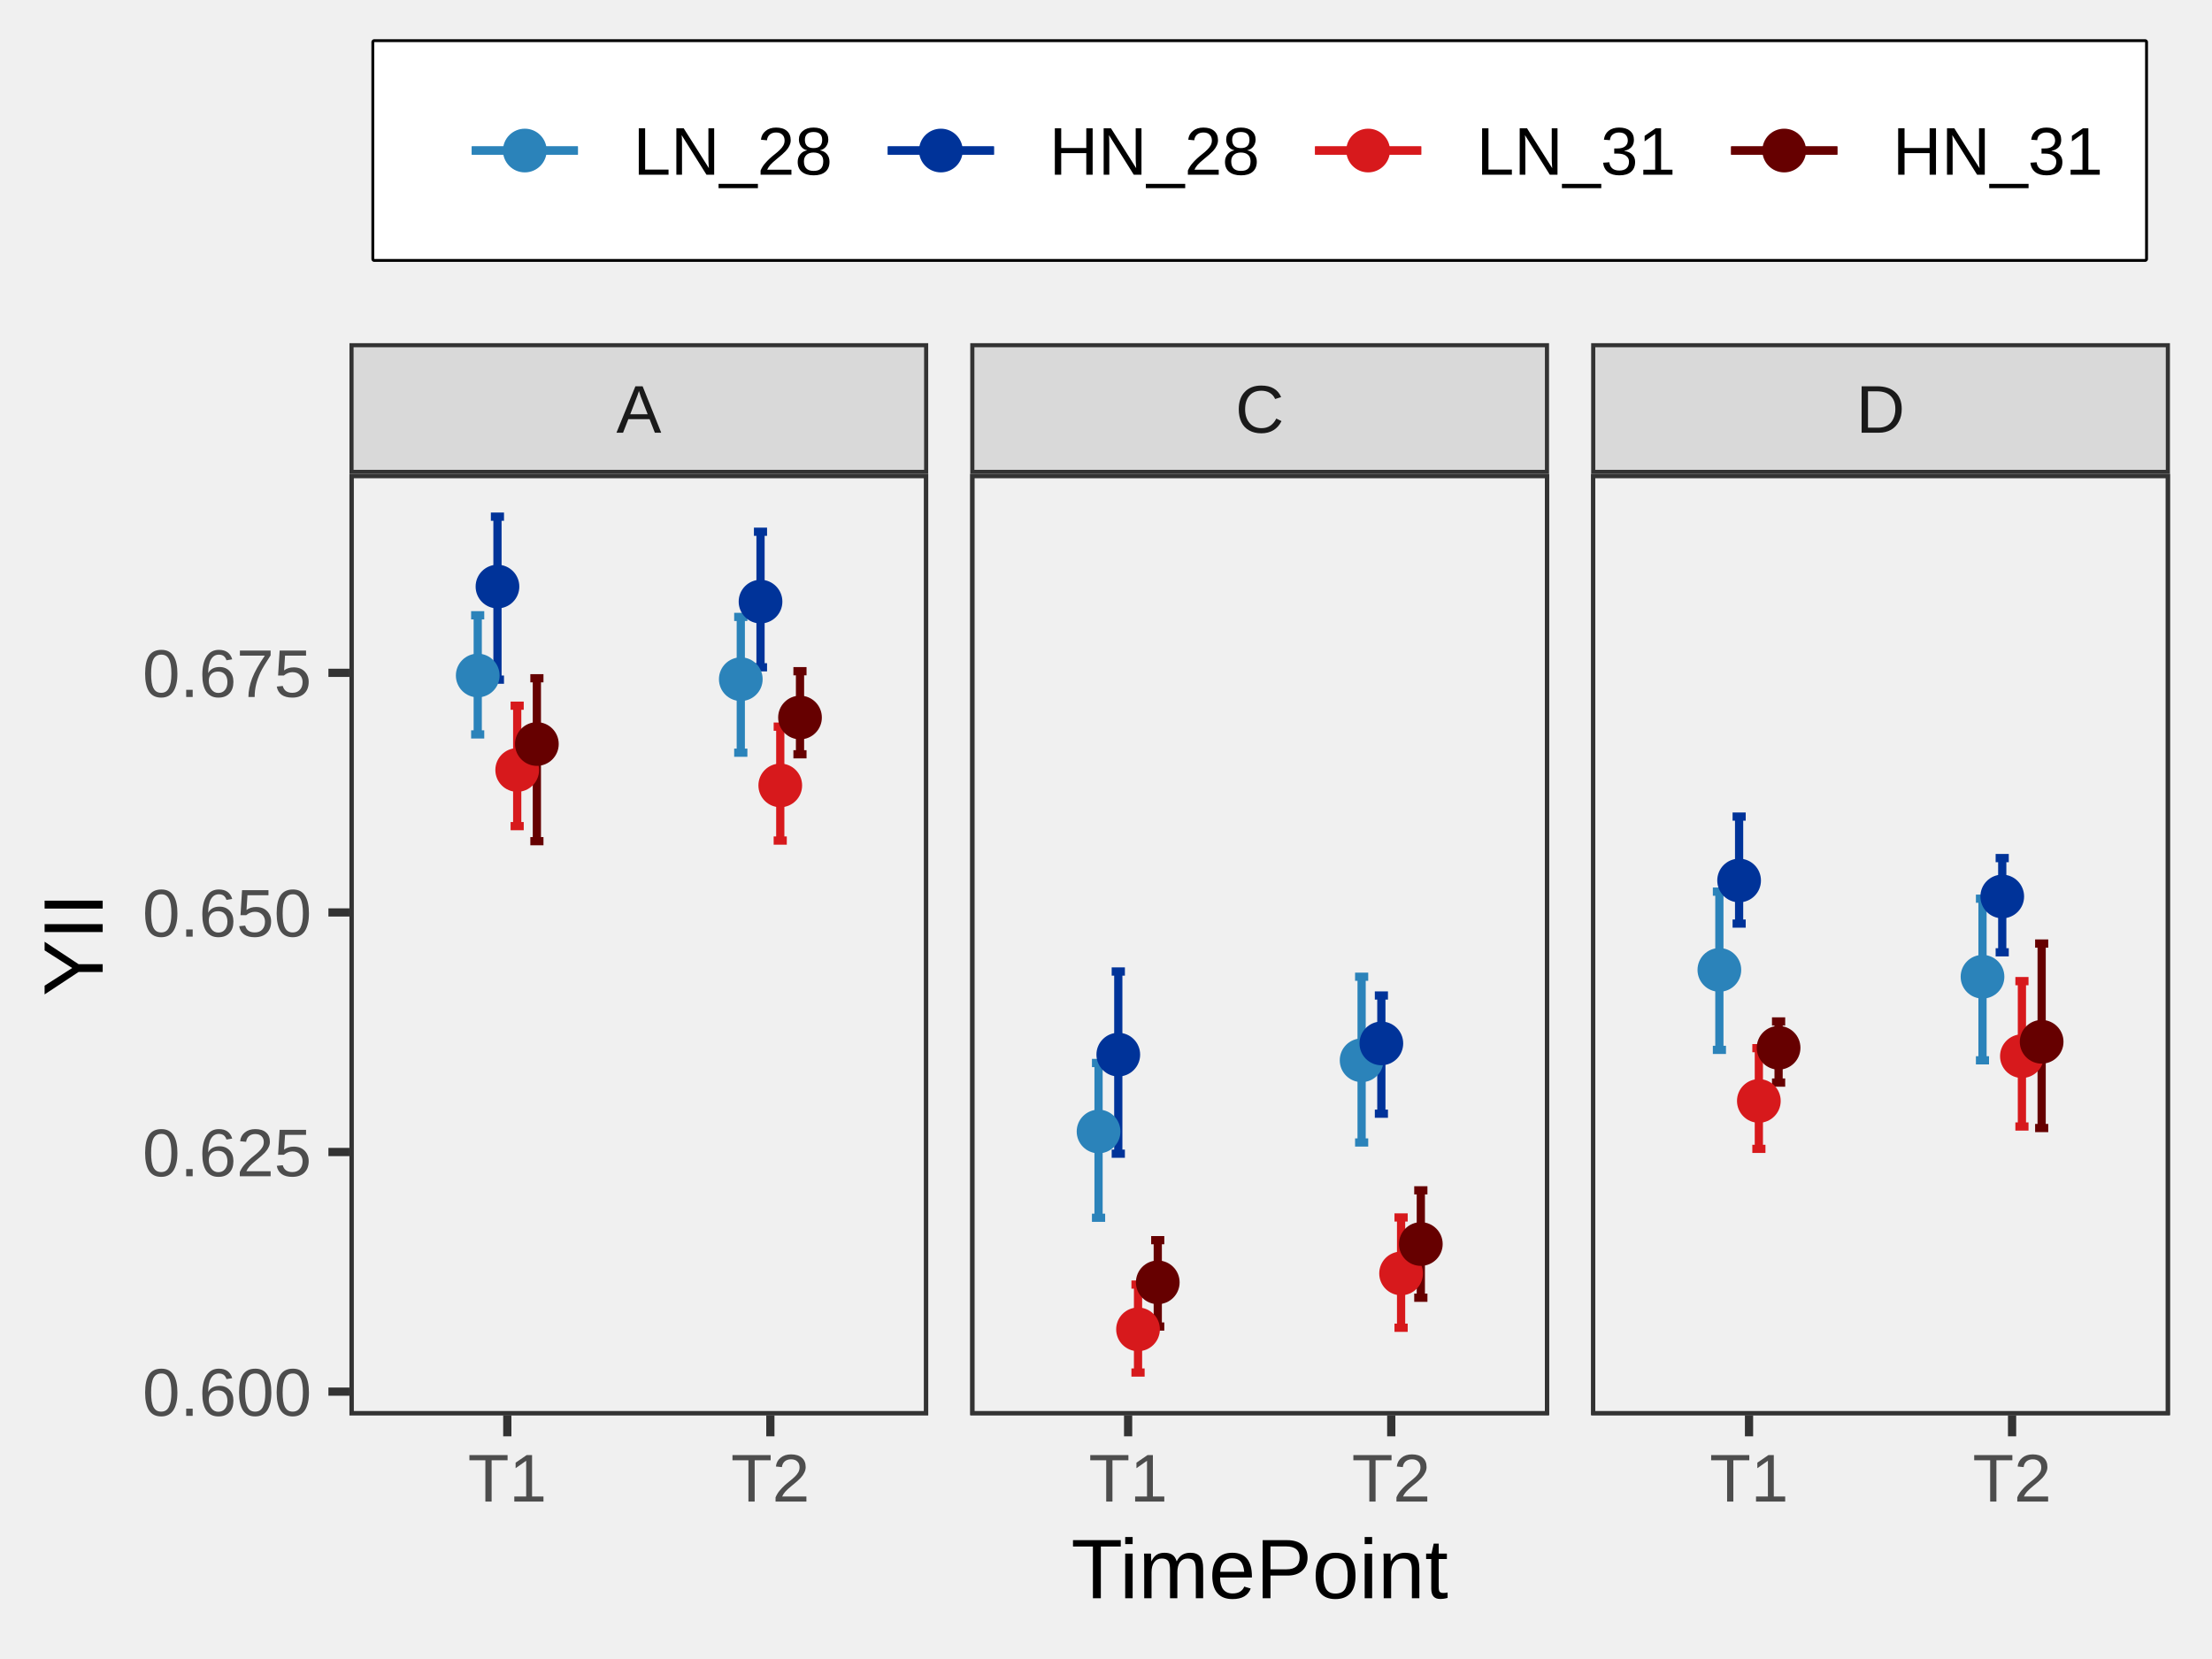
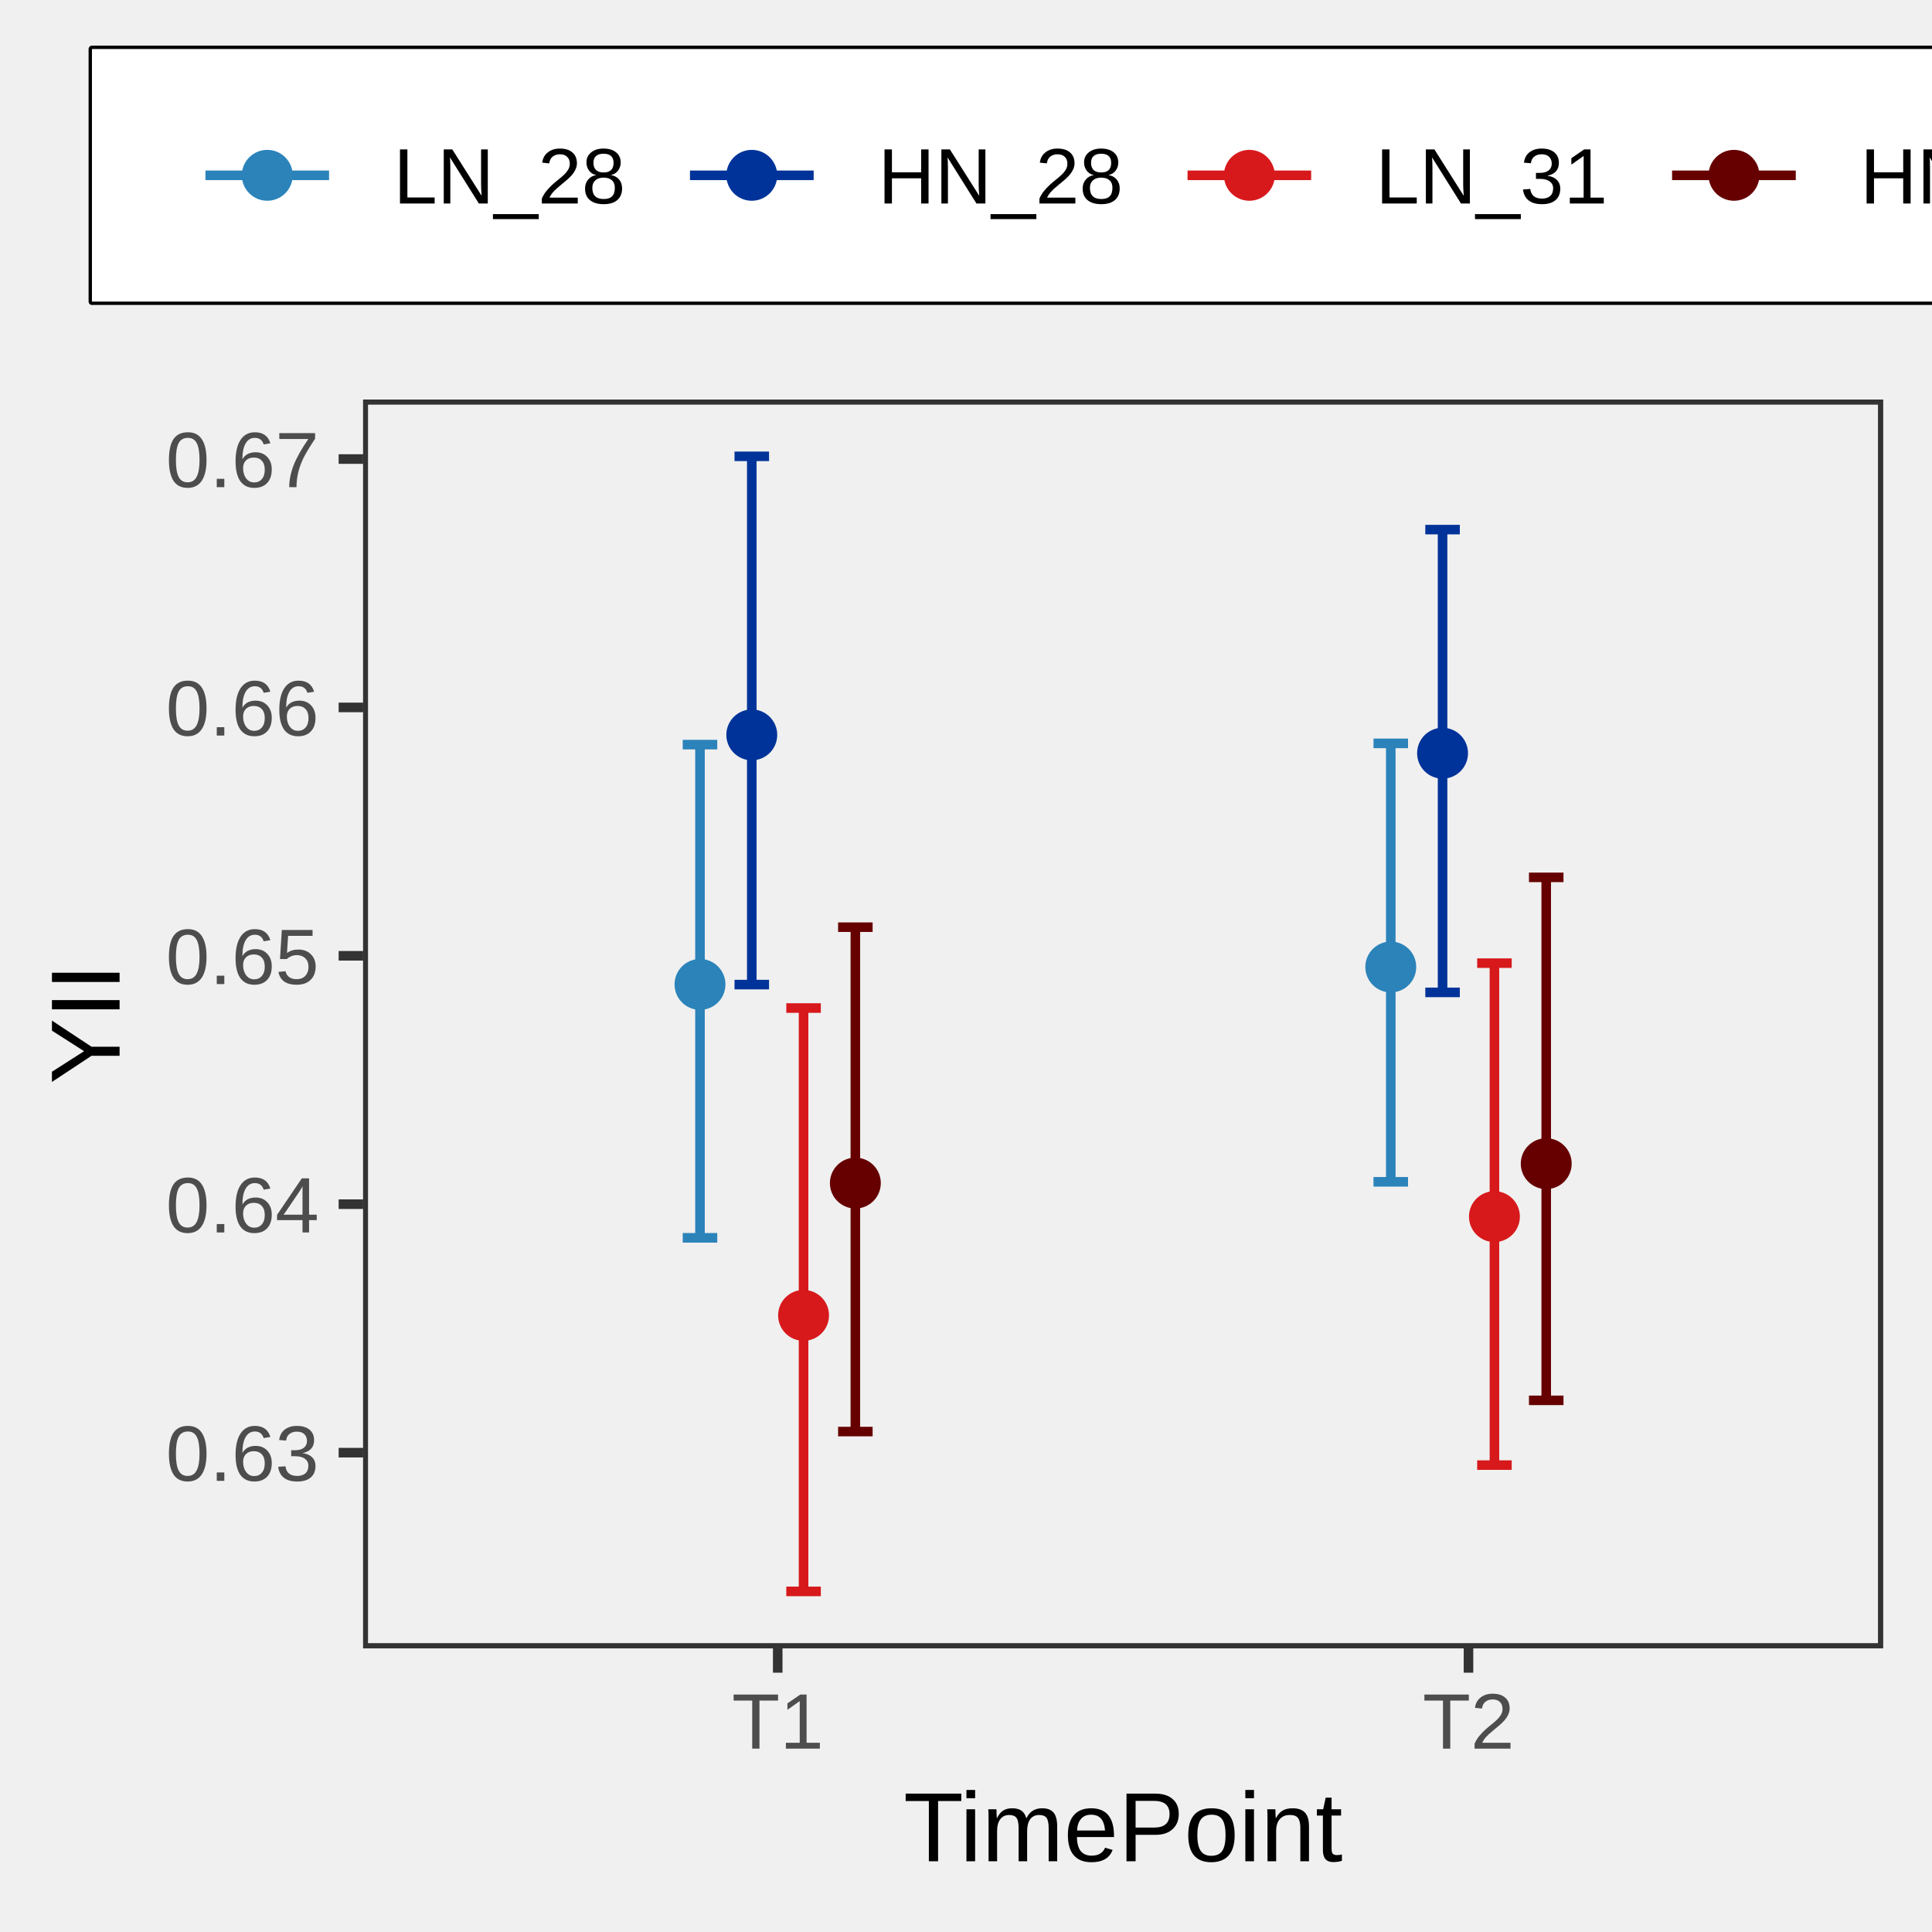
- <svg xmlns="http://www.w3.org/2000/svg" class="svglite" width="288.00pt" height="216.00pt" viewBox="0 0 288.00 216.00">
+ <svg xmlns="http://www.w3.org/2000/svg" class="svglite" width="216.00pt" height="216.00pt" viewBox="0 0 216.00 216.00">
  <defs>
    <style type="text/css">
    .svglite line, .svglite polyline, .svglite polygon, .svglite path, .svglite rect, .svglite circle {
      fill: none;
      stroke: #000000;
      stroke-linecap: round;
      stroke-linejoin: round;
      stroke-miterlimit: 10.00;
    }
    .svglite text {
      white-space: pre;
    }
  </style>
  </defs>
  <rect width="100%" height="100%" style="stroke: none; fill: none;" />
  <defs>
-     <clipPath id="cpMC4wMHwyODguMDB8MC4wMHwyMTYuMDA=">
-       <rect x="0.00" y="0.00" width="288.00" height="216.00" />
+     <clipPath id="cpMC4wMHwyMTYuMDB8MC4wMHwyMTYuMDA=">
+       <rect x="0.00" y="0.00" width="216.00" height="216.00" />
    </clipPath>
  </defs>
-   <g clip-path="url(#cpMC4wMHwyODguMDB8MC4wMHwyMTYuMDA=)">
+   <g clip-path="url(#cpMC4wMHwyMTYuMDB8MC4wMHwyMTYuMDA=)">
</g>
  <defs>
-     <clipPath id="cpNDUuNTB8MTIwLjg1fDYxLjcwfDE4NC4yNw==">
-       <rect x="45.50" y="61.70" width="75.35" height="122.56" />
+     <clipPath id="cpNDAuNjB8MjEwLjUyfDQ0LjY4fDE4NC4yNw==">
+       <rect x="40.60" y="44.68" width="169.92" height="139.59" />
    </clipPath>
  </defs>
-   <g clip-path="url(#cpNDUuNTB8MTIwLjg1fDYxLjcwfDE4NC4yNw==)">
-     <rect x="45.50" y="61.70" width="75.35" height="122.56" style="stroke-width: 1.07;" />
-     <polyline points="61.34,80.11 63.05,80.11 " style="stroke-width: 1.07; stroke: #2B83BA; stroke-linecap: butt;" />
-     <polyline points="62.20,80.11 62.20,95.62 " style="stroke-width: 1.07; stroke: #2B83BA; stroke-linecap: butt;" />
-     <polyline points="61.34,95.62 63.05,95.62 " style="stroke-width: 1.07; stroke: #2B83BA; stroke-linecap: butt;" />
-     <polyline points="63.91,67.27 65.62,67.27 " style="stroke-width: 1.07; stroke: #003399; stroke-linecap: butt;" />
-     <polyline points="64.77,67.27 64.77,88.49 " style="stroke-width: 1.07; stroke: #003399; stroke-linecap: butt;" />
-     <polyline points="63.91,88.49 65.62,88.49 " style="stroke-width: 1.07; stroke: #003399; stroke-linecap: butt;" />
-     <polyline points="66.48,91.88 68.19,91.88 " style="stroke-width: 1.07; stroke: #D7191C; stroke-linecap: butt;" />
-     <polyline points="67.34,91.88 67.34,107.56 " style="stroke-width: 1.07; stroke: #D7191C; stroke-linecap: butt;" />
-     <polyline points="66.48,107.56 68.19,107.56 " style="stroke-width: 1.07; stroke: #D7191C; stroke-linecap: butt;" />
-     <polyline points="69.05,88.31 70.76,88.31 " style="stroke-width: 1.07; stroke: #660000; stroke-linecap: butt;" />
-     <polyline points="69.90,88.31 69.90,109.52 " style="stroke-width: 1.07; stroke: #660000; stroke-linecap: butt;" />
-     <polyline points="69.05,109.52 70.76,109.52 " style="stroke-width: 1.07; stroke: #660000; stroke-linecap: butt;" />
-     <polyline points="95.59,80.32 97.31,80.32 " style="stroke-width: 1.07; stroke: #2B83BA; stroke-linecap: butt;" />
-     <polyline points="96.45,80.32 96.45,98.00 " style="stroke-width: 1.07; stroke: #2B83BA; stroke-linecap: butt;" />
-     <polyline points="95.59,98.00 97.31,98.00 " style="stroke-width: 1.07; stroke: #2B83BA; stroke-linecap: butt;" />
-     <polyline points="98.16,69.23 99.87,69.23 " style="stroke-width: 1.07; stroke: #003399; stroke-linecap: butt;" />
-     <polyline points="99.02,69.23 99.02,86.88 " style="stroke-width: 1.07; stroke: #003399; stroke-linecap: butt;" />
-     <polyline points="98.16,86.88 99.87,86.88 " style="stroke-width: 1.07; stroke: #003399; stroke-linecap: butt;" />
-     <polyline points="100.73,94.61 102.44,94.61 " style="stroke-width: 1.07; stroke: #D7191C; stroke-linecap: butt;" />
-     <polyline points="101.59,94.61 101.59,109.44 " style="stroke-width: 1.07; stroke: #D7191C; stroke-linecap: butt;" />
-     <polyline points="100.73,109.44 102.44,109.44 " style="stroke-width: 1.07; stroke: #D7191C; stroke-linecap: butt;" />
-     <polyline points="103.30,87.39 105.01,87.39 " style="stroke-width: 1.07; stroke: #660000; stroke-linecap: butt;" />
-     <polyline points="104.16,87.39 104.16,98.21 " style="stroke-width: 1.07; stroke: #660000; stroke-linecap: butt;" />
-     <polyline points="103.30,98.21 105.01,98.21 " style="stroke-width: 1.07; stroke: #660000; stroke-linecap: butt;" />
-     <circle cx="62.20" cy="87.95" r="2.49" style="stroke-width: 0.71; stroke: #2B83BA; fill: #2B83BA;" />
-     <circle cx="64.77" cy="76.37" r="2.49" style="stroke-width: 0.71; stroke: #003399; fill: #003399;" />
-     <circle cx="67.34" cy="100.25" r="2.49" style="stroke-width: 0.71; stroke: #D7191C; fill: #D7191C;" />
-     <circle cx="69.90" cy="96.87" r="2.49" style="stroke-width: 0.71; stroke: #660000; fill: #660000;" />
-     <circle cx="96.45" cy="88.43" r="2.49" style="stroke-width: 0.71; stroke: #2B83BA; fill: #2B83BA;" />
-     <circle cx="99.02" cy="78.33" r="2.49" style="stroke-width: 0.71; stroke: #003399; fill: #003399;" />
-     <circle cx="101.59" cy="102.26" r="2.49" style="stroke-width: 0.71; stroke: #D7191C; fill: #D7191C;" />
-     <circle cx="104.16" cy="93.42" r="2.49" style="stroke-width: 0.71; stroke: #660000; fill: #660000;" />
-     <rect x="45.50" y="61.70" width="75.35" height="122.56" style="stroke-width: 1.07; stroke: #333333;" />
+   <g clip-path="url(#cpNDAuNjB8MjEwLjUyfDQ0LjY4fDE4NC4yNw==)">
+     <rect x="40.60" y="44.68" width="169.92" height="139.59" style="stroke-width: 1.07;" />
+     <polyline points="76.33,83.25 80.19,83.25 " style="stroke-width: 1.07; stroke: #2B83BA; stroke-linecap: butt;" />
+     <polyline points="78.26,83.25 78.26,138.39 " style="stroke-width: 1.07; stroke: #2B83BA; stroke-linecap: butt;" />
+     <polyline points="76.33,138.39 80.19,138.39 " style="stroke-width: 1.07; stroke: #2B83BA; stroke-linecap: butt;" />
+     <polyline points="82.12,51.02 85.98,51.02 " style="stroke-width: 1.07; stroke: #003399; stroke-linecap: butt;" />
+     <polyline points="84.05,51.02 84.05,110.08 " style="stroke-width: 1.07; stroke: #003399; stroke-linecap: butt;" />
+     <polyline points="82.12,110.08 85.98,110.08 " style="stroke-width: 1.07; stroke: #003399; stroke-linecap: butt;" />
+     <polyline points="87.91,112.70 91.77,112.70 " style="stroke-width: 1.07; stroke: #D7191C; stroke-linecap: butt;" />
+     <polyline points="89.84,112.70 89.84,177.92 " style="stroke-width: 1.07; stroke: #D7191C; stroke-linecap: butt;" />
+     <polyline points="87.91,177.92 91.77,177.92 " style="stroke-width: 1.07; stroke: #D7191C; stroke-linecap: butt;" />
+     <polyline points="93.70,103.66 97.56,103.66 " style="stroke-width: 1.07; stroke: #660000; stroke-linecap: butt;" />
+     <polyline points="95.63,103.66 95.63,160.05 " style="stroke-width: 1.07; stroke: #660000; stroke-linecap: butt;" />
+     <polyline points="93.70,160.05 97.56,160.05 " style="stroke-width: 1.07; stroke: #660000; stroke-linecap: butt;" />
+     <polyline points="153.56,83.11 157.42,83.11 " style="stroke-width: 1.07; stroke: #2B83BA; stroke-linecap: butt;" />
+     <polyline points="155.49,83.11 155.49,132.13 " style="stroke-width: 1.07; stroke: #2B83BA; stroke-linecap: butt;" />
+     <polyline points="153.56,132.13 157.42,132.13 " style="stroke-width: 1.07; stroke: #2B83BA; stroke-linecap: butt;" />
+     <polyline points="159.35,59.21 163.21,59.21 " style="stroke-width: 1.07; stroke: #003399; stroke-linecap: butt;" />
+     <polyline points="161.28,59.21 161.28,110.95 " style="stroke-width: 1.07; stroke: #003399; stroke-linecap: butt;" />
+     <polyline points="159.35,110.95 163.21,110.95 " style="stroke-width: 1.07; stroke: #003399; stroke-linecap: butt;" />
+     <polyline points="165.15,107.68 169.01,107.68 " style="stroke-width: 1.07; stroke: #D7191C; stroke-linecap: butt;" />
+     <polyline points="167.08,107.68 167.08,163.80 " style="stroke-width: 1.07; stroke: #D7191C; stroke-linecap: butt;" />
+     <polyline points="165.15,163.80 169.01,163.80 " style="stroke-width: 1.07; stroke: #D7191C; stroke-linecap: butt;" />
+     <polyline points="170.94,98.09 174.80,98.09 " style="stroke-width: 1.07; stroke: #660000; stroke-linecap: butt;" />
+     <polyline points="172.87,98.09 172.87,156.56 " style="stroke-width: 1.07; stroke: #660000; stroke-linecap: butt;" />
+     <polyline points="170.94,156.56 174.80,156.56 " style="stroke-width: 1.07; stroke: #660000; stroke-linecap: butt;" />
+     <circle cx="78.26" cy="110.06" r="2.49" style="stroke-width: 0.71; stroke: #2B83BA; fill: #2B83BA;" />
+     <circle cx="84.05" cy="82.16" r="2.49" style="stroke-width: 0.71; stroke: #003399; fill: #003399;" />
+     <circle cx="89.84" cy="147.06" r="2.49" style="stroke-width: 0.71; stroke: #D7191C; fill: #D7191C;" />
+     <circle cx="95.63" cy="132.27" r="2.49" style="stroke-width: 0.71; stroke: #660000; fill: #660000;" />
+     <circle cx="155.49" cy="108.11" r="2.49" style="stroke-width: 0.71; stroke: #2B83BA; fill: #2B83BA;" />
+     <circle cx="161.28" cy="84.21" r="2.49" style="stroke-width: 0.71; stroke: #003399; fill: #003399;" />
+     <circle cx="167.08" cy="136.02" r="2.49" style="stroke-width: 0.71; stroke: #D7191C; fill: #D7191C;" />
+     <circle cx="172.87" cy="130.10" r="2.49" style="stroke-width: 0.71; stroke: #660000; fill: #660000;" />
+     <rect x="40.60" y="44.68" width="169.92" height="139.59" style="stroke-width: 1.07; stroke: #333333;" />
  </g>
-   <g clip-path="url(#cpMC4wMHwyODguMDB8MC4wMHwyMTYuMDA=)">
- </g>
-   <defs>
-     <clipPath id="cpMTI2LjMzfDIwMS42OXw2MS43MHwxODQuMjc=">
-       <rect x="126.33" y="61.70" width="75.35" height="122.56" />
-     </clipPath>
-   </defs>
-   <g clip-path="url(#cpMTI2LjMzfDIwMS42OXw2MS43MHwxODQuMjc=)">
-     <rect x="126.33" y="61.70" width="75.35" height="122.56" style="stroke-width: 1.07;" />
-     <polyline points="142.17,138.40 143.89,138.40 " style="stroke-width: 1.07; stroke: #2B83BA; stroke-linecap: butt;" />
-     <polyline points="143.03,138.40 143.03,158.55 " style="stroke-width: 1.07; stroke: #2B83BA; stroke-linecap: butt;" />
-     <polyline points="142.17,158.55 143.89,158.55 " style="stroke-width: 1.07; stroke: #2B83BA; stroke-linecap: butt;" />
-     <polyline points="144.74,126.49 146.46,126.49 " style="stroke-width: 1.07; stroke: #003399; stroke-linecap: butt;" />
-     <polyline points="145.60,126.49 145.60,150.21 " style="stroke-width: 1.07; stroke: #003399; stroke-linecap: butt;" />
-     <polyline points="144.74,150.21 146.46,150.21 " style="stroke-width: 1.07; stroke: #003399; stroke-linecap: butt;" />
-     <polyline points="147.31,167.25 149.03,167.25 " style="stroke-width: 1.07; stroke: #D7191C; stroke-linecap: butt;" />
-     <polyline points="148.17,167.25 148.17,178.70 " style="stroke-width: 1.07; stroke: #D7191C; stroke-linecap: butt;" />
-     <polyline points="147.31,178.70 149.03,178.70 " style="stroke-width: 1.07; stroke: #D7191C; stroke-linecap: butt;" />
-     <polyline points="149.88,161.47 151.59,161.47 " style="stroke-width: 1.07; stroke: #660000; stroke-linecap: butt;" />
-     <polyline points="150.74,161.47 150.74,172.71 " style="stroke-width: 1.07; stroke: #660000; stroke-linecap: butt;" />
-     <polyline points="149.88,172.71 151.59,172.71 " style="stroke-width: 1.07; stroke: #660000; stroke-linecap: butt;" />
-     <polyline points="176.43,127.17 178.14,127.17 " style="stroke-width: 1.07; stroke: #2B83BA; stroke-linecap: butt;" />
-     <polyline points="177.28,127.17 177.28,148.75 " style="stroke-width: 1.07; stroke: #2B83BA; stroke-linecap: butt;" />
-     <polyline points="176.43,148.75 178.14,148.75 " style="stroke-width: 1.07; stroke: #2B83BA; stroke-linecap: butt;" />
-     <polyline points="179.00,129.61 180.71,129.61 " style="stroke-width: 1.07; stroke: #003399; stroke-linecap: butt;" />
-     <polyline points="179.85,129.61 179.85,145.00 " style="stroke-width: 1.07; stroke: #003399; stroke-linecap: butt;" />
-     <polyline points="179.00,145.00 180.71,145.00 " style="stroke-width: 1.07; stroke: #003399; stroke-linecap: butt;" />
-     <polyline points="181.56,158.51 183.28,158.51 " style="stroke-width: 1.07; stroke: #D7191C; stroke-linecap: butt;" />
-     <polyline points="182.42,158.51 182.42,172.87 " style="stroke-width: 1.07; stroke: #D7191C; stroke-linecap: butt;" />
-     <polyline points="181.56,172.87 183.28,172.87 " style="stroke-width: 1.07; stroke: #D7191C; stroke-linecap: butt;" />
-     <polyline points="184.13,154.98 185.85,154.98 " style="stroke-width: 1.07; stroke: #660000; stroke-linecap: butt;" />
-     <polyline points="184.99,154.98 184.99,168.96 " style="stroke-width: 1.07; stroke: #660000; stroke-linecap: butt;" />
-     <polyline points="184.13,168.96 185.85,168.96 " style="stroke-width: 1.07; stroke: #660000; stroke-linecap: butt;" />
-     <circle cx="143.03" cy="147.32" r="2.49" style="stroke-width: 0.71; stroke: #2B83BA; fill: #2B83BA;" />
-     <circle cx="145.60" cy="137.31" r="2.49" style="stroke-width: 0.71; stroke: #003399; fill: #003399;" />
-     <circle cx="148.17" cy="173.08" r="2.49" style="stroke-width: 0.71; stroke: #D7191C; fill: #D7191C;" />
-     <circle cx="150.74" cy="166.96" r="2.49" style="stroke-width: 0.71; stroke: #660000; fill: #660000;" />
-     <circle cx="177.28" cy="138.05" r="2.49" style="stroke-width: 0.71; stroke: #2B83BA; fill: #2B83BA;" />
-     <circle cx="179.85" cy="135.85" r="2.49" style="stroke-width: 0.71; stroke: #003399; fill: #003399;" />
-     <circle cx="182.42" cy="165.80" r="2.49" style="stroke-width: 0.71; stroke: #D7191C; fill: #D7191C;" />
-     <circle cx="184.99" cy="161.97" r="2.49" style="stroke-width: 0.71; stroke: #660000; fill: #660000;" />
-     <rect x="126.33" y="61.70" width="75.35" height="122.56" style="stroke-width: 1.07; stroke: #333333;" />
-   </g>
-   <g clip-path="url(#cpMC4wMHwyODguMDB8MC4wMHwyMTYuMDA=)">
- </g>
-   <defs>
-     <clipPath id="cpMjA3LjE3fDI4Mi41Mnw2MS43MHwxODQuMjc=">
-       <rect x="207.17" y="61.70" width="75.35" height="122.56" />
-     </clipPath>
-   </defs>
-   <g clip-path="url(#cpMjA3LjE3fDI4Mi41Mnw2MS43MHwxODQuMjc=)">
-     <rect x="207.17" y="61.70" width="75.35" height="122.56" style="stroke-width: 1.07;" />
-     <polyline points="223.01,116.09 224.72,116.09 " style="stroke-width: 1.07; stroke: #2B83BA; stroke-linecap: butt;" />
-     <polyline points="223.86,116.09 223.86,136.69 " style="stroke-width: 1.07; stroke: #2B83BA; stroke-linecap: butt;" />
-     <polyline points="223.01,136.69 224.72,136.69 " style="stroke-width: 1.07; stroke: #2B83BA; stroke-linecap: butt;" />
-     <polyline points="225.58,106.32 227.29,106.32 " style="stroke-width: 1.07; stroke: #003399; stroke-linecap: butt;" />
-     <polyline points="226.43,106.32 226.43,120.25 " style="stroke-width: 1.07; stroke: #003399; stroke-linecap: butt;" />
-     <polyline points="225.58,120.25 227.29,120.25 " style="stroke-width: 1.07; stroke: #003399; stroke-linecap: butt;" />
-     <polyline points="228.15,136.47 229.86,136.47 " style="stroke-width: 1.07; stroke: #D7191C; stroke-linecap: butt;" />
-     <polyline points="229.00,136.47 229.00,149.58 " style="stroke-width: 1.07; stroke: #D7191C; stroke-linecap: butt;" />
-     <polyline points="228.15,149.58 229.86,149.58 " style="stroke-width: 1.07; stroke: #D7191C; stroke-linecap: butt;" />
-     <polyline points="230.71,132.99 232.43,132.99 " style="stroke-width: 1.07; stroke: #660000; stroke-linecap: butt;" />
-     <polyline points="231.57,132.99 231.57,140.95 " style="stroke-width: 1.07; stroke: #660000; stroke-linecap: butt;" />
-     <polyline points="230.71,140.95 232.43,140.95 " style="stroke-width: 1.07; stroke: #660000; stroke-linecap: butt;" />
-     <polyline points="257.26,117.01 258.97,117.01 " style="stroke-width: 1.07; stroke: #2B83BA; stroke-linecap: butt;" />
-     <polyline points="258.12,117.01 258.12,138.05 " style="stroke-width: 1.07; stroke: #2B83BA; stroke-linecap: butt;" />
-     <polyline points="257.26,138.05 258.97,138.05 " style="stroke-width: 1.07; stroke: #2B83BA; stroke-linecap: butt;" />
-     <polyline points="259.83,111.72 261.54,111.72 " style="stroke-width: 1.07; stroke: #003399; stroke-linecap: butt;" />
-     <polyline points="260.69,111.72 260.69,123.99 " style="stroke-width: 1.07; stroke: #003399; stroke-linecap: butt;" />
-     <polyline points="259.83,123.99 261.54,123.99 " style="stroke-width: 1.07; stroke: #003399; stroke-linecap: butt;" />
-     <polyline points="262.40,127.74 264.11,127.74 " style="stroke-width: 1.07; stroke: #D7191C; stroke-linecap: butt;" />
-     <polyline points="263.25,127.74 263.25,146.67 " style="stroke-width: 1.07; stroke: #D7191C; stroke-linecap: butt;" />
-     <polyline points="262.40,146.67 264.11,146.67 " style="stroke-width: 1.07; stroke: #D7191C; stroke-linecap: butt;" />
-     <polyline points="264.97,122.85 266.68,122.85 " style="stroke-width: 1.07; stroke: #660000; stroke-linecap: butt;" />
-     <polyline points="265.82,122.85 265.82,146.87 " style="stroke-width: 1.07; stroke: #660000; stroke-linecap: butt;" />
-     <polyline points="264.97,146.87 266.68,146.87 " style="stroke-width: 1.07; stroke: #660000; stroke-linecap: butt;" />
-     <circle cx="223.86" cy="126.28" r="2.49" style="stroke-width: 0.71; stroke: #2B83BA; fill: #2B83BA;" />
-     <circle cx="226.43" cy="114.64" r="2.49" style="stroke-width: 0.71; stroke: #003399; fill: #003399;" />
-     <circle cx="229.00" cy="143.34" r="2.49" style="stroke-width: 0.71; stroke: #D7191C; fill: #D7191C;" />
-     <circle cx="231.57" cy="136.42" r="2.49" style="stroke-width: 0.71; stroke: #660000; fill: #660000;" />
-     <circle cx="258.12" cy="127.17" r="2.49" style="stroke-width: 0.71; stroke: #2B83BA; fill: #2B83BA;" />
-     <circle cx="260.69" cy="116.72" r="2.49" style="stroke-width: 0.71; stroke: #003399; fill: #003399;" />
-     <circle cx="263.25" cy="137.51" r="2.49" style="stroke-width: 0.71; stroke: #D7191C; fill: #D7191C;" />
-     <circle cx="265.82" cy="135.64" r="2.49" style="stroke-width: 0.71; stroke: #660000; fill: #660000;" />
-     <rect x="207.17" y="61.70" width="75.35" height="122.56" style="stroke-width: 1.07; stroke: #333333;" />
-   </g>
-   <g clip-path="url(#cpMC4wMHwyODguMDB8MC4wMHwyMTYuMDA=)">
- </g>
-   <defs>
-     <clipPath id="cpNDUuNTB8MTIwLjg1fDQ0LjY4fDYxLjcw">
-       <rect x="45.50" y="44.68" width="75.35" height="17.03" />
-     </clipPath>
-   </defs>
-   <g clip-path="url(#cpNDUuNTB8MTIwLjg1fDQ0LjY4fDYxLjcw)">
-     <rect x="45.50" y="44.68" width="75.35" height="17.03" style="stroke-width: 1.07; stroke: #333333; fill: #D9D9D9;" />
-     <text x="83.18" y="56.34" text-anchor="middle" style="font-size: 8.80px;fill: #1A1A1A; font-family: &quot;Arial&quot;;" textLength="5.87px" lengthAdjust="spacingAndGlyphs">A</text>
-   </g>
-   <g clip-path="url(#cpMC4wMHwyODguMDB8MC4wMHwyMTYuMDA=)">
- </g>
-   <defs>
-     <clipPath id="cpMTI2LjMzfDIwMS42OXw0NC42OHw2MS43MA==">
-       <rect x="126.33" y="44.68" width="75.35" height="17.03" />
-     </clipPath>
-   </defs>
-   <g clip-path="url(#cpMTI2LjMzfDIwMS42OXw0NC42OHw2MS43MA==)">
-     <rect x="126.33" y="44.68" width="75.35" height="17.03" style="stroke-width: 1.07; stroke: #333333; fill: #D9D9D9;" />
-     <text x="164.01" y="56.34" text-anchor="middle" style="font-size: 8.80px;fill: #1A1A1A; font-family: &quot;Arial&quot;;" textLength="6.35px" lengthAdjust="spacingAndGlyphs">C</text>
-   </g>
-   <g clip-path="url(#cpMC4wMHwyODguMDB8MC4wMHwyMTYuMDA=)">
- </g>
-   <defs>
-     <clipPath id="cpMjA3LjE3fDI4Mi41Mnw0NC42OHw2MS43MA==">
-       <rect x="207.17" y="44.68" width="75.35" height="17.03" />
-     </clipPath>
-   </defs>
-   <g clip-path="url(#cpMjA3LjE3fDI4Mi41Mnw0NC42OHw2MS43MA==)">
-     <rect x="207.17" y="44.68" width="75.35" height="17.03" style="stroke-width: 1.07; stroke: #333333; fill: #D9D9D9;" />
-     <text x="244.84" y="56.34" text-anchor="middle" style="font-size: 8.80px;fill: #1A1A1A; font-family: &quot;Arial&quot;;" textLength="6.35px" lengthAdjust="spacingAndGlyphs">D</text>
-   </g>
-   <g clip-path="url(#cpMC4wMHwyODguMDB8MC4wMHwyMTYuMDA=)">
-     <polyline points="66.05,187.01 66.05,184.27 " style="stroke-width: 1.07; stroke: #333333; stroke-linecap: butt;" />
-     <polyline points="100.30,187.01 100.30,184.27 " style="stroke-width: 1.07; stroke: #333333; stroke-linecap: butt;" />
-     <text x="66.05" y="195.50" text-anchor="middle" style="font-size: 8.80px;fill: #4D4D4D; font-family: &quot;Arial&quot;;" textLength="10.27px" lengthAdjust="spacingAndGlyphs">T1</text>
-     <text x="100.30" y="195.50" text-anchor="middle" style="font-size: 8.80px;fill: #4D4D4D; font-family: &quot;Arial&quot;;" textLength="10.27px" lengthAdjust="spacingAndGlyphs">T2</text>
-     <polyline points="146.88,187.01 146.88,184.27 " style="stroke-width: 1.07; stroke: #333333; stroke-linecap: butt;" />
-     <polyline points="181.14,187.01 181.14,184.27 " style="stroke-width: 1.07; stroke: #333333; stroke-linecap: butt;" />
-     <text x="146.88" y="195.50" text-anchor="middle" style="font-size: 8.80px;fill: #4D4D4D; font-family: &quot;Arial&quot;;" textLength="10.27px" lengthAdjust="spacingAndGlyphs">T1</text>
-     <text x="181.14" y="195.50" text-anchor="middle" style="font-size: 8.80px;fill: #4D4D4D; font-family: &quot;Arial&quot;;" textLength="10.27px" lengthAdjust="spacingAndGlyphs">T2</text>
-     <polyline points="227.72,187.01 227.72,184.27 " style="stroke-width: 1.07; stroke: #333333; stroke-linecap: butt;" />
-     <polyline points="261.97,187.01 261.97,184.27 " style="stroke-width: 1.07; stroke: #333333; stroke-linecap: butt;" />
-     <text x="227.72" y="195.50" text-anchor="middle" style="font-size: 8.80px;fill: #4D4D4D; font-family: &quot;Arial&quot;;" textLength="10.27px" lengthAdjust="spacingAndGlyphs">T1</text>
-     <text x="261.97" y="195.50" text-anchor="middle" style="font-size: 8.80px;fill: #4D4D4D; font-family: &quot;Arial&quot;;" textLength="10.27px" lengthAdjust="spacingAndGlyphs">T2</text>
-     <text x="40.57" y="184.34" text-anchor="end" style="font-size: 8.80px;fill: #4D4D4D; font-family: &quot;Arial&quot;;" textLength="22.02px" lengthAdjust="spacingAndGlyphs">0.600</text>
-     <text x="40.57" y="153.15" text-anchor="end" style="font-size: 8.80px;fill: #4D4D4D; font-family: &quot;Arial&quot;;" textLength="22.02px" lengthAdjust="spacingAndGlyphs">0.625</text>
-     <text x="40.57" y="121.95" text-anchor="end" style="font-size: 8.80px;fill: #4D4D4D; font-family: &quot;Arial&quot;;" textLength="22.02px" lengthAdjust="spacingAndGlyphs">0.650</text>
-     <text x="40.57" y="90.75" text-anchor="end" style="font-size: 8.80px;fill: #4D4D4D; font-family: &quot;Arial&quot;;" textLength="22.02px" lengthAdjust="spacingAndGlyphs">0.675</text>
-     <polyline points="42.76,181.19 45.50,181.19 " style="stroke-width: 1.07; stroke: #333333; stroke-linecap: butt;" />
-     <polyline points="42.76,149.99 45.50,149.99 " style="stroke-width: 1.07; stroke: #333333; stroke-linecap: butt;" />
-     <polyline points="42.76,118.80 45.50,118.80 " style="stroke-width: 1.07; stroke: #333333; stroke-linecap: butt;" />
-     <polyline points="42.76,87.60 45.50,87.60 " style="stroke-width: 1.07; stroke: #333333; stroke-linecap: butt;" />
-     <text x="164.01" y="208.09" text-anchor="middle" style="font-size: 11.00px; font-family: &quot;Arial&quot;;" textLength="49.51px" lengthAdjust="spacingAndGlyphs">TimePoint</text>
-     <text transform="translate(13.37,122.98) rotate(-90)" text-anchor="middle" style="font-size: 11.00px; font-family: &quot;Arial&quot;;" textLength="13.44px" lengthAdjust="spacingAndGlyphs">YII</text>
-     <rect x="48.73" y="5.48" width="230.56" height="28.24" style="stroke-width: 0.75;" />
-     <rect x="48.73" y="5.48" width="230.56" height="28.24" style="stroke-width: 1.07; stroke: none; fill: #FFFFFF;" />
-     <rect x="59.69" y="10.96" width="17.28" height="17.28" style="stroke-width: 1.07; stroke: none; fill: #FFFFFF;" />
-     <line x1="61.42" y1="19.60" x2="75.24" y2="19.60" style="stroke-width: 1.07; stroke: #2B83BA; stroke-linecap: butt;" />
-     <circle cx="68.33" cy="19.60" r="2.49" style="stroke-width: 0.71; stroke: #2B83BA; fill: #2B83BA;" />
-     <line x1="61.42" y1="19.60" x2="75.24" y2="19.60" style="stroke-width: 1.07; stroke: #2B83BA; stroke-linecap: butt;" />
-     <rect x="113.86" y="10.96" width="17.28" height="17.28" style="stroke-width: 1.07; stroke: none; fill: #FFFFFF;" />
-     <line x1="115.59" y1="19.60" x2="129.41" y2="19.60" style="stroke-width: 1.07; stroke: #003399; stroke-linecap: butt;" />
-     <circle cx="122.50" cy="19.60" r="2.49" style="stroke-width: 0.71; stroke: #003399; fill: #003399;" />
-     <line x1="115.59" y1="19.60" x2="129.41" y2="19.60" style="stroke-width: 1.07; stroke: #003399; stroke-linecap: butt;" />
-     <rect x="169.49" y="10.96" width="17.28" height="17.28" style="stroke-width: 1.07; stroke: none; fill: #FFFFFF;" />
-     <line x1="171.22" y1="19.60" x2="185.04" y2="19.60" style="stroke-width: 1.07; stroke: #D7191C; stroke-linecap: butt;" />
-     <circle cx="178.13" cy="19.60" r="2.49" style="stroke-width: 0.71; stroke: #D7191C; fill: #D7191C;" />
-     <line x1="171.22" y1="19.60" x2="185.04" y2="19.60" style="stroke-width: 1.07; stroke: #D7191C; stroke-linecap: butt;" />
-     <rect x="223.66" y="10.96" width="17.28" height="17.28" style="stroke-width: 1.07; stroke: none; fill: #FFFFFF;" />
-     <line x1="225.39" y1="19.60" x2="239.22" y2="19.60" style="stroke-width: 1.07; stroke: #660000; stroke-linecap: butt;" />
-     <circle cx="232.30" cy="19.60" r="2.49" style="stroke-width: 0.71; stroke: #660000; fill: #660000;" />
-     <line x1="225.39" y1="19.60" x2="239.22" y2="19.60" style="stroke-width: 1.07; stroke: #660000; stroke-linecap: butt;" />
-     <text x="82.45" y="22.75" style="font-size: 8.80px; font-family: &quot;Arial&quot;;" textLength="25.93px" lengthAdjust="spacingAndGlyphs">LN_28</text>
-     <text x="136.62" y="22.75" style="font-size: 8.80px; font-family: &quot;Arial&quot;;" textLength="27.39px" lengthAdjust="spacingAndGlyphs">HN_28</text>
-     <text x="192.25" y="22.75" style="font-size: 8.80px; font-family: &quot;Arial&quot;;" textLength="25.93px" lengthAdjust="spacingAndGlyphs">LN_31</text>
-     <text x="246.42" y="22.75" style="font-size: 8.80px; font-family: &quot;Arial&quot;;" textLength="27.39px" lengthAdjust="spacingAndGlyphs">HN_31</text>
+   <g clip-path="url(#cpMC4wMHwyMTYuMDB8MC4wMHwyMTYuMDA=)">
+     <text x="35.67" y="165.56" text-anchor="end" style="font-size: 8.80px;fill: #4D4D4D; font-family: &quot;Arial&quot;;" textLength="17.13px" lengthAdjust="spacingAndGlyphs">0.63</text>
+     <text x="35.67" y="137.79" text-anchor="end" style="font-size: 8.80px;fill: #4D4D4D; font-family: &quot;Arial&quot;;" textLength="17.13px" lengthAdjust="spacingAndGlyphs">0.64</text>
+     <text x="35.67" y="110.02" text-anchor="end" style="font-size: 8.80px;fill: #4D4D4D; font-family: &quot;Arial&quot;;" textLength="17.13px" lengthAdjust="spacingAndGlyphs">0.65</text>
+     <text x="35.67" y="82.24" text-anchor="end" style="font-size: 8.80px;fill: #4D4D4D; font-family: &quot;Arial&quot;;" textLength="17.13px" lengthAdjust="spacingAndGlyphs">0.66</text>
+     <text x="35.67" y="54.47" text-anchor="end" style="font-size: 8.80px;fill: #4D4D4D; font-family: &quot;Arial&quot;;" textLength="17.13px" lengthAdjust="spacingAndGlyphs">0.67</text>
+     <polyline points="37.86,162.41 40.60,162.41 " style="stroke-width: 1.07; stroke: #333333; stroke-linecap: butt;" />
+     <polyline points="37.86,134.63 40.60,134.63 " style="stroke-width: 1.07; stroke: #333333; stroke-linecap: butt;" />
+     <polyline points="37.86,106.86 40.60,106.86 " style="stroke-width: 1.07; stroke: #333333; stroke-linecap: butt;" />
+     <polyline points="37.86,79.09 40.60,79.09 " style="stroke-width: 1.07; stroke: #333333; stroke-linecap: butt;" />
+     <polyline points="37.86,51.32 40.60,51.32 " style="stroke-width: 1.07; stroke: #333333; stroke-linecap: butt;" />
+     <polyline points="86.95,187.01 86.95,184.27 " style="stroke-width: 1.07; stroke: #333333; stroke-linecap: butt;" />
+     <polyline points="164.18,187.01 164.18,184.27 " style="stroke-width: 1.07; stroke: #333333; stroke-linecap: butt;" />
+     <text x="86.95" y="195.50" text-anchor="middle" style="font-size: 8.80px;fill: #4D4D4D; font-family: &quot;Arial&quot;;" textLength="10.27px" lengthAdjust="spacingAndGlyphs">T1</text>
+     <text x="164.18" y="195.50" text-anchor="middle" style="font-size: 8.80px;fill: #4D4D4D; font-family: &quot;Arial&quot;;" textLength="10.27px" lengthAdjust="spacingAndGlyphs">T2</text>
+     <text x="125.56" y="208.09" text-anchor="middle" style="font-size: 11.00px; font-family: &quot;Arial&quot;;" textLength="49.51px" lengthAdjust="spacingAndGlyphs">TimePoint</text>
+     <text transform="translate(13.37,114.47) rotate(-90)" text-anchor="middle" style="font-size: 11.00px; font-family: &quot;Arial&quot;;" textLength="13.44px" lengthAdjust="spacingAndGlyphs">YII</text>
+     <rect x="10.28" y="5.48" width="230.56" height="28.24" style="stroke-width: 0.75;" />
+     <rect x="10.28" y="5.48" width="230.56" height="28.24" style="stroke-width: 1.07; stroke: none; fill: #FFFFFF;" />
+     <rect x="21.24" y="10.96" width="17.28" height="17.28" style="stroke-width: 1.07; stroke: none; fill: #FFFFFF;" />
+     <line x1="22.97" y1="19.60" x2="36.79" y2="19.60" style="stroke-width: 1.07; stroke: #2B83BA; stroke-linecap: butt;" />
+     <circle cx="29.88" cy="19.60" r="2.49" style="stroke-width: 0.71; stroke: #2B83BA; fill: #2B83BA;" />
+     <rect x="75.41" y="10.96" width="17.28" height="17.28" style="stroke-width: 1.07; stroke: none; fill: #FFFFFF;" />
+     <line x1="77.14" y1="19.60" x2="90.97" y2="19.60" style="stroke-width: 1.07; stroke: #003399; stroke-linecap: butt;" />
+     <circle cx="84.05" cy="19.60" r="2.49" style="stroke-width: 0.71; stroke: #003399; fill: #003399;" />
+     <rect x="131.04" y="10.96" width="17.28" height="17.28" style="stroke-width: 1.07; stroke: none; fill: #FFFFFF;" />
+     <line x1="132.77" y1="19.60" x2="146.59" y2="19.60" style="stroke-width: 1.07; stroke: #D7191C; stroke-linecap: butt;" />
+     <circle cx="139.68" cy="19.60" r="2.49" style="stroke-width: 0.71; stroke: #D7191C; fill: #D7191C;" />
+     <rect x="185.22" y="10.96" width="17.28" height="17.28" style="stroke-width: 1.07; stroke: none; fill: #FFFFFF;" />
+     <line x1="186.94" y1="19.60" x2="200.77" y2="19.60" style="stroke-width: 1.07; stroke: #660000; stroke-linecap: butt;" />
+     <circle cx="193.86" cy="19.60" r="2.49" style="stroke-width: 0.71; stroke: #660000; fill: #660000;" />
+     <text x="44.00" y="22.75" style="font-size: 8.80px; font-family: &quot;Arial&quot;;" textLength="25.93px" lengthAdjust="spacingAndGlyphs">LN_28</text>
+     <text x="98.17" y="22.75" style="font-size: 8.80px; font-family: &quot;Arial&quot;;" textLength="27.39px" lengthAdjust="spacingAndGlyphs">HN_28</text>
+     <text x="153.80" y="22.75" style="font-size: 8.80px; font-family: &quot;Arial&quot;;" textLength="25.93px" lengthAdjust="spacingAndGlyphs">LN_31</text>
+     <text x="207.97" y="22.75" style="font-size: 8.80px; font-family: &quot;Arial&quot;;" textLength="27.39px" lengthAdjust="spacingAndGlyphs">HN_31</text>
  </g>
</svg>
